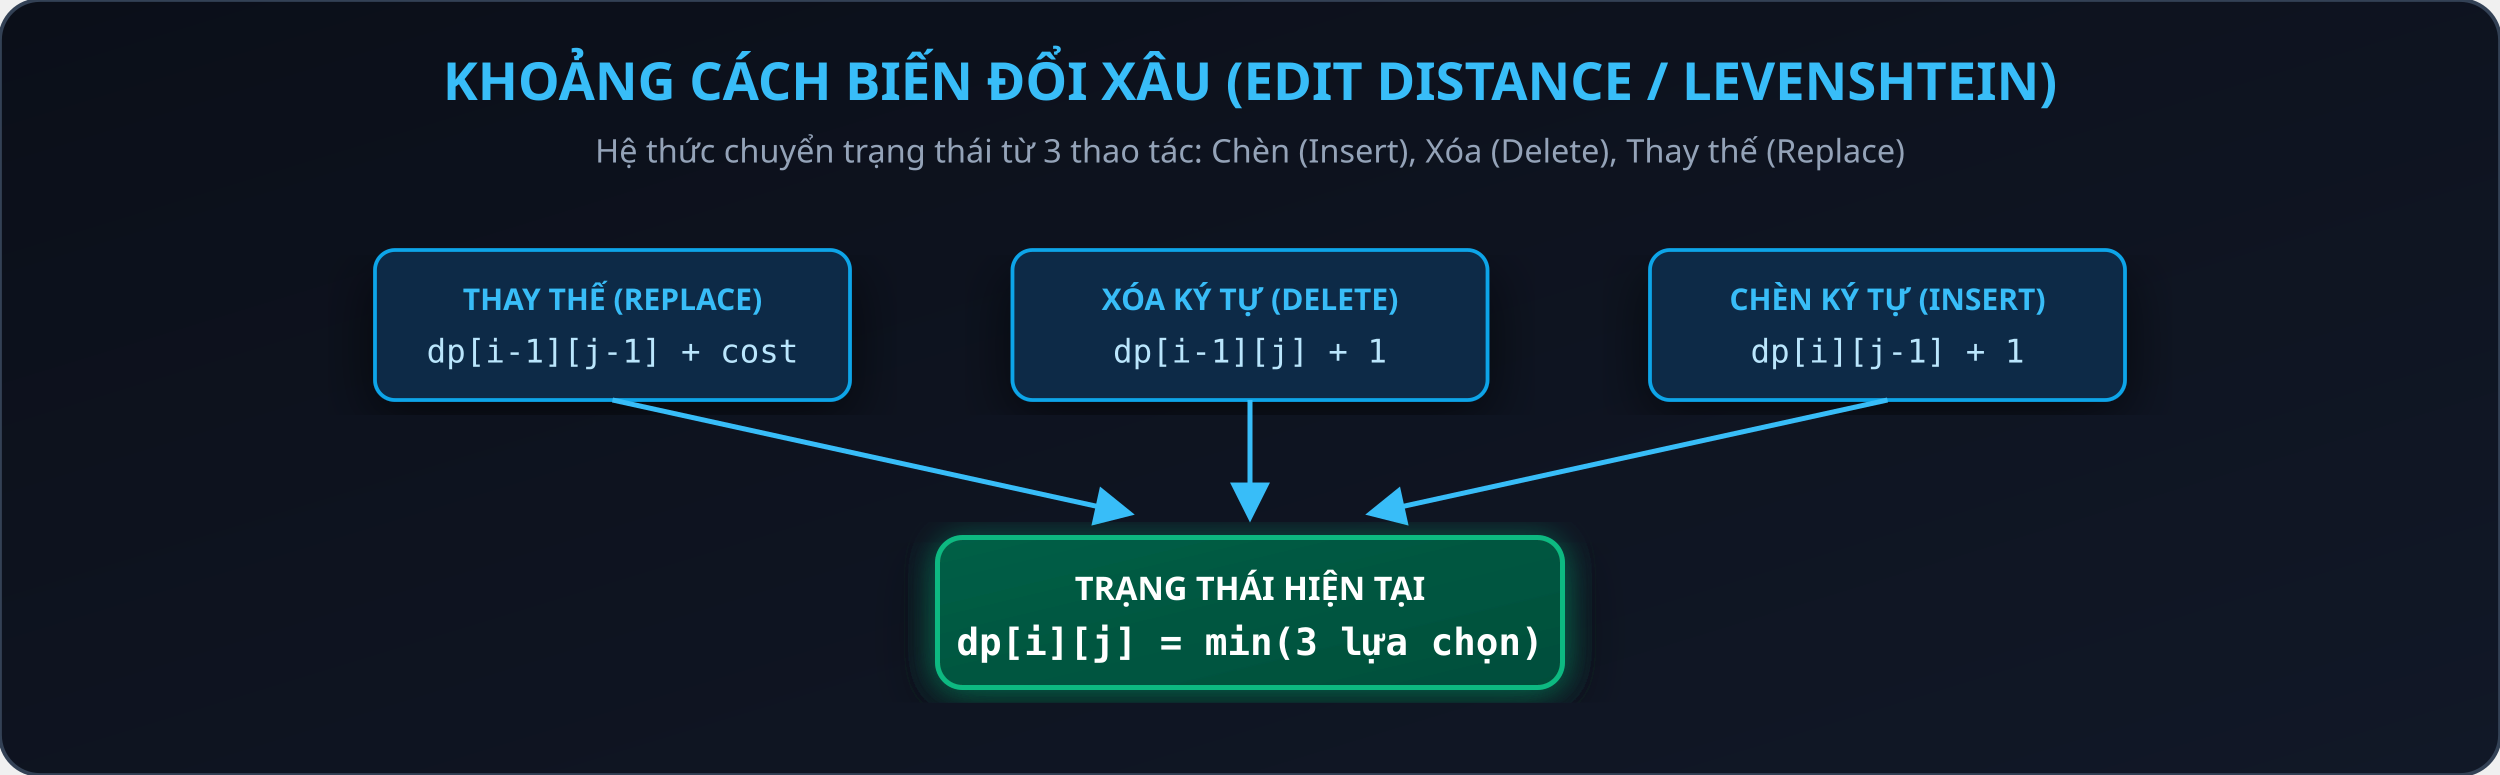
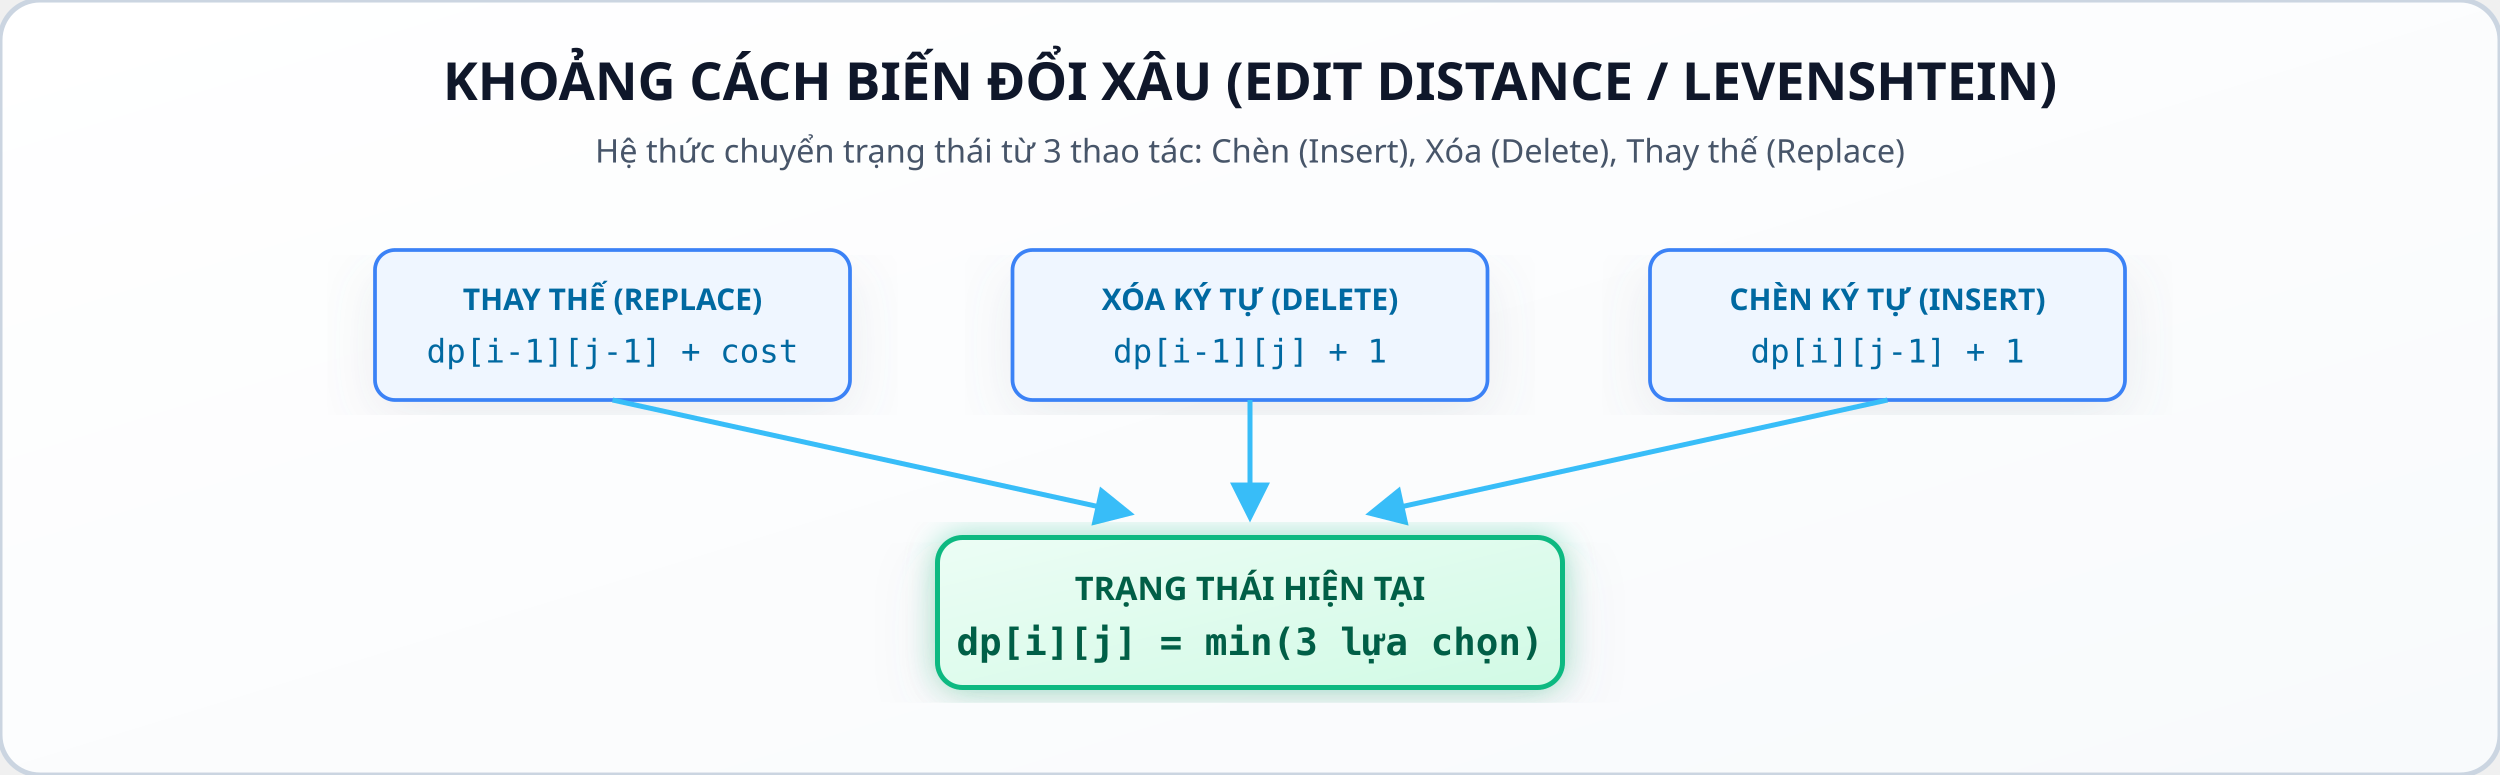
<svg xmlns="http://www.w3.org/2000/svg" viewBox="0 0 1000 310" width="100%" height="100%">
  <defs>
    <linearGradient id="bgGrad" x1="0%" y1="0%" x2="100%" y2="100%">
-       <stop offset="0%" stop-color="#0b0f19" />
-       <stop offset="100%" stop-color="#111827" />
+       <stop offset="0%" stop-color="#FFFFFF" />
+       <stop offset="100%" stop-color="#F8FAFC" />
    </linearGradient>
    <linearGradient id="blueCard" x1="0%" y1="0%" x2="100%" y2="100%">
-       <stop offset="0%" stop-color="#1e293b" />
-       <stop offset="100%" stop-color="#0f172a" />
+       <stop offset="0%" stop-color="#F0F9FF" />
+       <stop offset="100%" stop-color="#E0F2FE" />
    </linearGradient>
    <linearGradient id="cyanCard" x1="0%" y1="0%" x2="100%" y2="100%">
-       <stop offset="0%" stop-color="#0369a1" />
-       <stop offset="100%" stop-color="#0c4a6e" />
+       <stop offset="0%" stop-color="#EFF6FF" />
+       <stop offset="100%" stop-color="#DBEAFE" />
    </linearGradient>
    <linearGradient id="greenCard" x1="0%" y1="0%" x2="100%" y2="100%">
-       <stop offset="0%" stop-color="#065f46" />
-       <stop offset="100%" stop-color="#064e3b" />
+       <stop offset="0%" stop-color="#ECFDF5" />
+       <stop offset="100%" stop-color="#D1FAE5" />
    </linearGradient>
    <linearGradient id="purpleCard" x1="0%" y1="0%" x2="100%" y2="100%">
-       <stop offset="0%" stop-color="#581c87" />
-       <stop offset="100%" stop-color="#3b0764" />
+       <stop offset="0%" stop-color="#FAF5FF" />
+       <stop offset="100%" stop-color="#F3E8FF" />
    </linearGradient>
    <linearGradient id="amberCard" x1="0%" y1="0%" x2="100%" y2="100%">
-       <stop offset="0%" stop-color="#9a3412" />
-       <stop offset="100%" stop-color="#7c2d12" />
+       <stop offset="0%" stop-color="#FFFBEB" />
+       <stop offset="100%" stop-color="#FEF3C7" />
    </linearGradient>
    <linearGradient id="redCard" x1="0%" y1="0%" x2="100%" y2="100%">
-       <stop offset="0%" stop-color="#991b1b" />
-       <stop offset="100%" stop-color="#7f1d1d" />
+       <stop offset="0%" stop-color="#FEF2F2" />
+       <stop offset="100%" stop-color="#FEE2E2" />
    </linearGradient>
    <filter id="glowCyan" x="-20%" y="-20%" width="140%" height="140%">
      <feDropShadow dx="0" dy="0" stdDeviation="6" flood-color="#06b6d4" flood-opacity="0.4" />
    </filter>
    <filter id="glowGreen" x="-20%" y="-20%" width="140%" height="140%">
      <feDropShadow dx="0" dy="0" stdDeviation="6" flood-color="#10b981" flood-opacity="0.4" />
    </filter>
    <filter id="glowAmber" x="-20%" y="-20%" width="140%" height="140%">
      <feDropShadow dx="0" dy="0" stdDeviation="6" flood-color="#f59e0b" flood-opacity="0.4" />
    </filter>
    <filter id="glowPurple" x="-20%" y="-20%" width="140%" height="140%">
      <feDropShadow dx="0" dy="0" stdDeviation="6" flood-color="#a855f7" flood-opacity="0.4" />
    </filter>
    <filter id="cardShadow" x="-10%" y="-10%" width="120%" height="120%">
-       <feDropShadow dx="0" dy="8" stdDeviation="12" flood-color="#000000" flood-opacity="0.6" />
+       <feDropShadow dx="0" dy="8" stdDeviation="12" flood-color="#64748B" flood-opacity="0.12" />
    </filter>
    <marker id="arrowCyan" markerWidth="8" markerHeight="8" refX="6" refY="4" orient="auto">
      <path d="M 0 0 L 8 4 L 0 8 Z" fill="#38bdf8" />
    </marker>
    <marker id="arrowGreen" markerWidth="8" markerHeight="8" refX="6" refY="4" orient="auto">
-       <path d="M 0 0 L 8 4 L 0 8 Z" fill="#34d399" />
+       <path d="M 0 0 L 8 4 L 0 8 Z" fill="#059669" />
    </marker>
    <marker id="arrowAmber" markerWidth="8" markerHeight="8" refX="6" refY="4" orient="auto">
      <path d="M 0 0 L 8 4 L 0 8 Z" fill="#fbbf24" />
    </marker>
    <marker id="arrowPurple" markerWidth="8" markerHeight="8" refX="6" refY="4" orient="auto">
      <path d="M 0 0 L 8 4 L 0 8 Z" fill="#c084fc" />
    </marker>
  </defs>
-   <rect width="1000" height="310" fill="url(#bgGrad)" rx="16" />
-   <rect width="1000" height="310" fill="none" stroke="#334155" stroke-width="1.5" rx="16" />
-   <text x="500" y="40" fill="#38bdf8" font-family="system-ui, sans-serif" font-size="21" font-weight="bold" text-anchor="middle">KHOẢNG CÁCH BIẾN ĐỔI XÂU (EDIT DISTANCE / LEVENSHTEIN)</text>
-   <text x="500" y="65" fill="#94a3b8" font-family="system-ui, sans-serif" font-size="13" text-anchor="middle">Hệ thức chuyển trạng thái từ 3 thao tác: Chèn (Insert), Xóa (Delete), Thay thế (Replace)</text>
+   <rect width="1000" height="310" fill="url(#bgGrad)" stroke="#CBD5E1" stroke-width="2" rx="16" />
+   <text x="500" y="40" fill="#0F172A" font-family="system-ui, sans-serif" font-size="21" font-weight="bold" text-anchor="middle">KHOẢNG CÁCH BIẾN ĐỔI XÂU (EDIT DISTANCE / LEVENSHTEIN)</text>
+   <text x="500" y="65" fill="#475569" font-family="system-ui, sans-serif" font-size="13" text-anchor="middle">Hệ thức chuyển trạng thái từ 3 thao tác: Chèn (Insert), Xóa (Delete), Thay thế (Replace)</text>
  <g transform="translate(150, 100)" filter="url(#cardShadow)">
-     <rect width="190" height="60" rx="8" fill="#0f2b46" stroke="#0ea5e9" stroke-width="1.5" />
-     <text x="95" y="24" fill="#38bdf8" font-family="system-ui, sans-serif" font-size="12" font-weight="bold" text-anchor="middle">THAY THẾ (REPLACE)</text>
-     <text x="95" y="45" fill="#bae6fd" font-family="monospace" font-size="13" text-anchor="middle">dp[i-1][j-1] + cost</text>
+     <rect width="190" height="60" rx="8" fill="#EFF6FF" stroke="#3B82F6" stroke-width="1.5" />
+     <text x="95" y="24" fill="#0369A1" font-family="system-ui, sans-serif" font-size="12" font-weight="bold" text-anchor="middle">THAY THẾ (REPLACE)</text>
+     <text x="95" y="45" fill="#0369A1" font-family="monospace" font-size="13" text-anchor="middle">dp[i-1][j-1] + cost</text>
  </g>
  <g transform="translate(405, 100)" filter="url(#cardShadow)">
-     <rect width="190" height="60" rx="8" fill="#0f2b46" stroke="#0ea5e9" stroke-width="1.5" />
-     <text x="95" y="24" fill="#38bdf8" font-family="system-ui, sans-serif" font-size="12" font-weight="bold" text-anchor="middle">XÓA KÝ TỰ (DELETE)</text>
-     <text x="95" y="45" fill="#bae6fd" font-family="monospace" font-size="13" text-anchor="middle">dp[i-1][j] + 1</text>
+     <rect width="190" height="60" rx="8" fill="#EFF6FF" stroke="#3B82F6" stroke-width="1.5" />
+     <text x="95" y="24" fill="#0369A1" font-family="system-ui, sans-serif" font-size="12" font-weight="bold" text-anchor="middle">XÓA KÝ TỰ (DELETE)</text>
+     <text x="95" y="45" fill="#0369A1" font-family="monospace" font-size="13" text-anchor="middle">dp[i-1][j] + 1</text>
  </g>
  <g transform="translate(660, 100)" filter="url(#cardShadow)">
-     <rect width="190" height="60" rx="8" fill="#0f2b46" stroke="#0ea5e9" stroke-width="1.5" />
-     <text x="95" y="24" fill="#38bdf8" font-family="system-ui, sans-serif" font-size="12" font-weight="bold" text-anchor="middle">CHÈN KÝ TỰ (INSERT)</text>
-     <text x="95" y="45" fill="#bae6fd" font-family="monospace" font-size="13" text-anchor="middle">dp[i][j-1] + 1</text>
+     <rect width="190" height="60" rx="8" fill="#EFF6FF" stroke="#3B82F6" stroke-width="1.5" />
+     <text x="95" y="24" fill="#0369A1" font-family="system-ui, sans-serif" font-size="12" font-weight="bold" text-anchor="middle">CHÈN KÝ TỰ (INSERT)</text>
+     <text x="95" y="45" fill="#0369A1" font-family="monospace" font-size="13" text-anchor="middle">dp[i][j-1] + 1</text>
  </g>
  <path d="M 245 160 L 450 205" fill="none" stroke="#38bdf8" stroke-width="2" marker-end="url(#arrowCyan)" />
  <path d="M 500 160 L 500 205" fill="none" stroke="#38bdf8" stroke-width="2" marker-end="url(#arrowCyan)" />
  <path d="M 755 160 L 550 205" fill="none" stroke="#38bdf8" stroke-width="2" marker-end="url(#arrowCyan)" />
  <g transform="translate(375, 215)" filter="url(#cardShadow)">
    <rect width="250" height="60" rx="10" fill="url(#greenCard)" stroke="#10b981" stroke-width="2" filter="url(#glowGreen)" />
-     <text x="125" y="25" fill="#ffffff" font-family="system-ui, sans-serif" font-size="13" font-weight="bold" text-anchor="middle">TRẠNG THÁI HIỆN TẠI</text>
-     <text x="125" y="47" fill="#ffffff" font-family="monospace" font-size="15" font-weight="bold" text-anchor="middle">dp[i][j] = min(3 lựa chọn)</text>
+     <text x="125" y="25" fill="#065F46" font-family="system-ui, sans-serif" font-size="13" font-weight="bold" text-anchor="middle">TRẠNG THÁI HIỆN TẠI</text>
+     <text x="125" y="47" fill="#065F46" font-family="monospace" font-size="15" font-weight="bold" text-anchor="middle">dp[i][j] = min(3 lựa chọn)</text>
  </g>
</svg>
